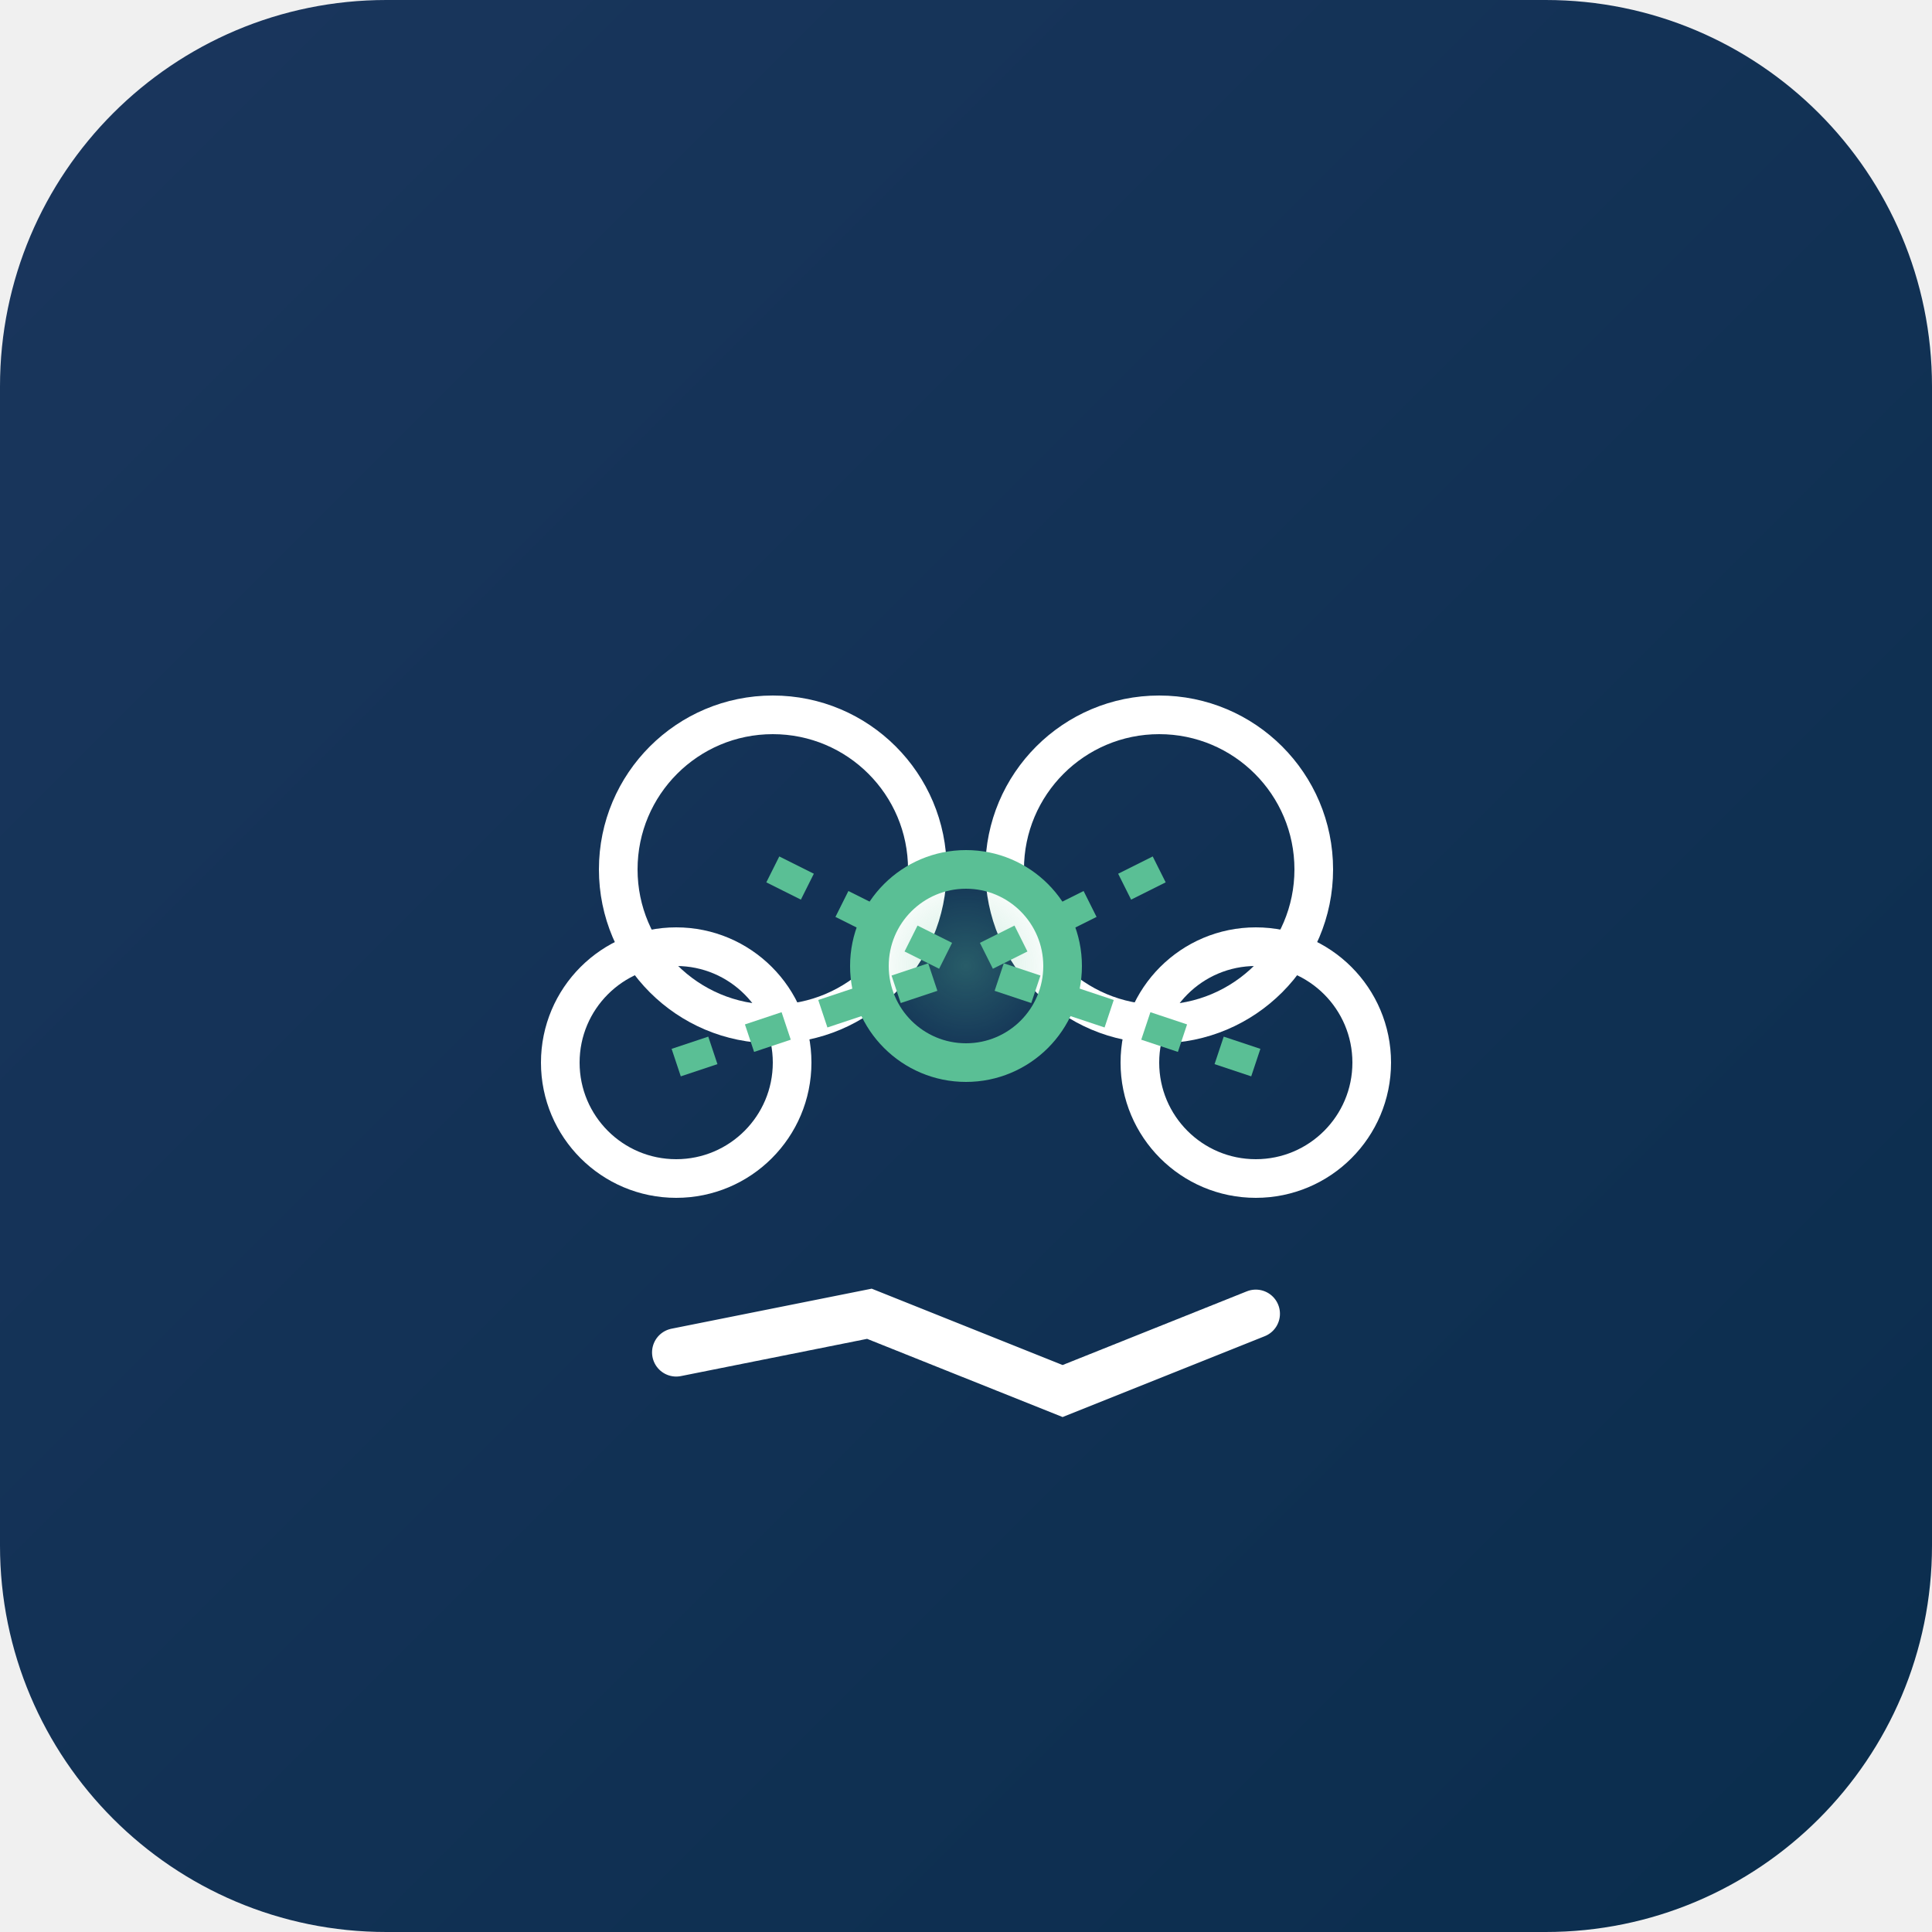
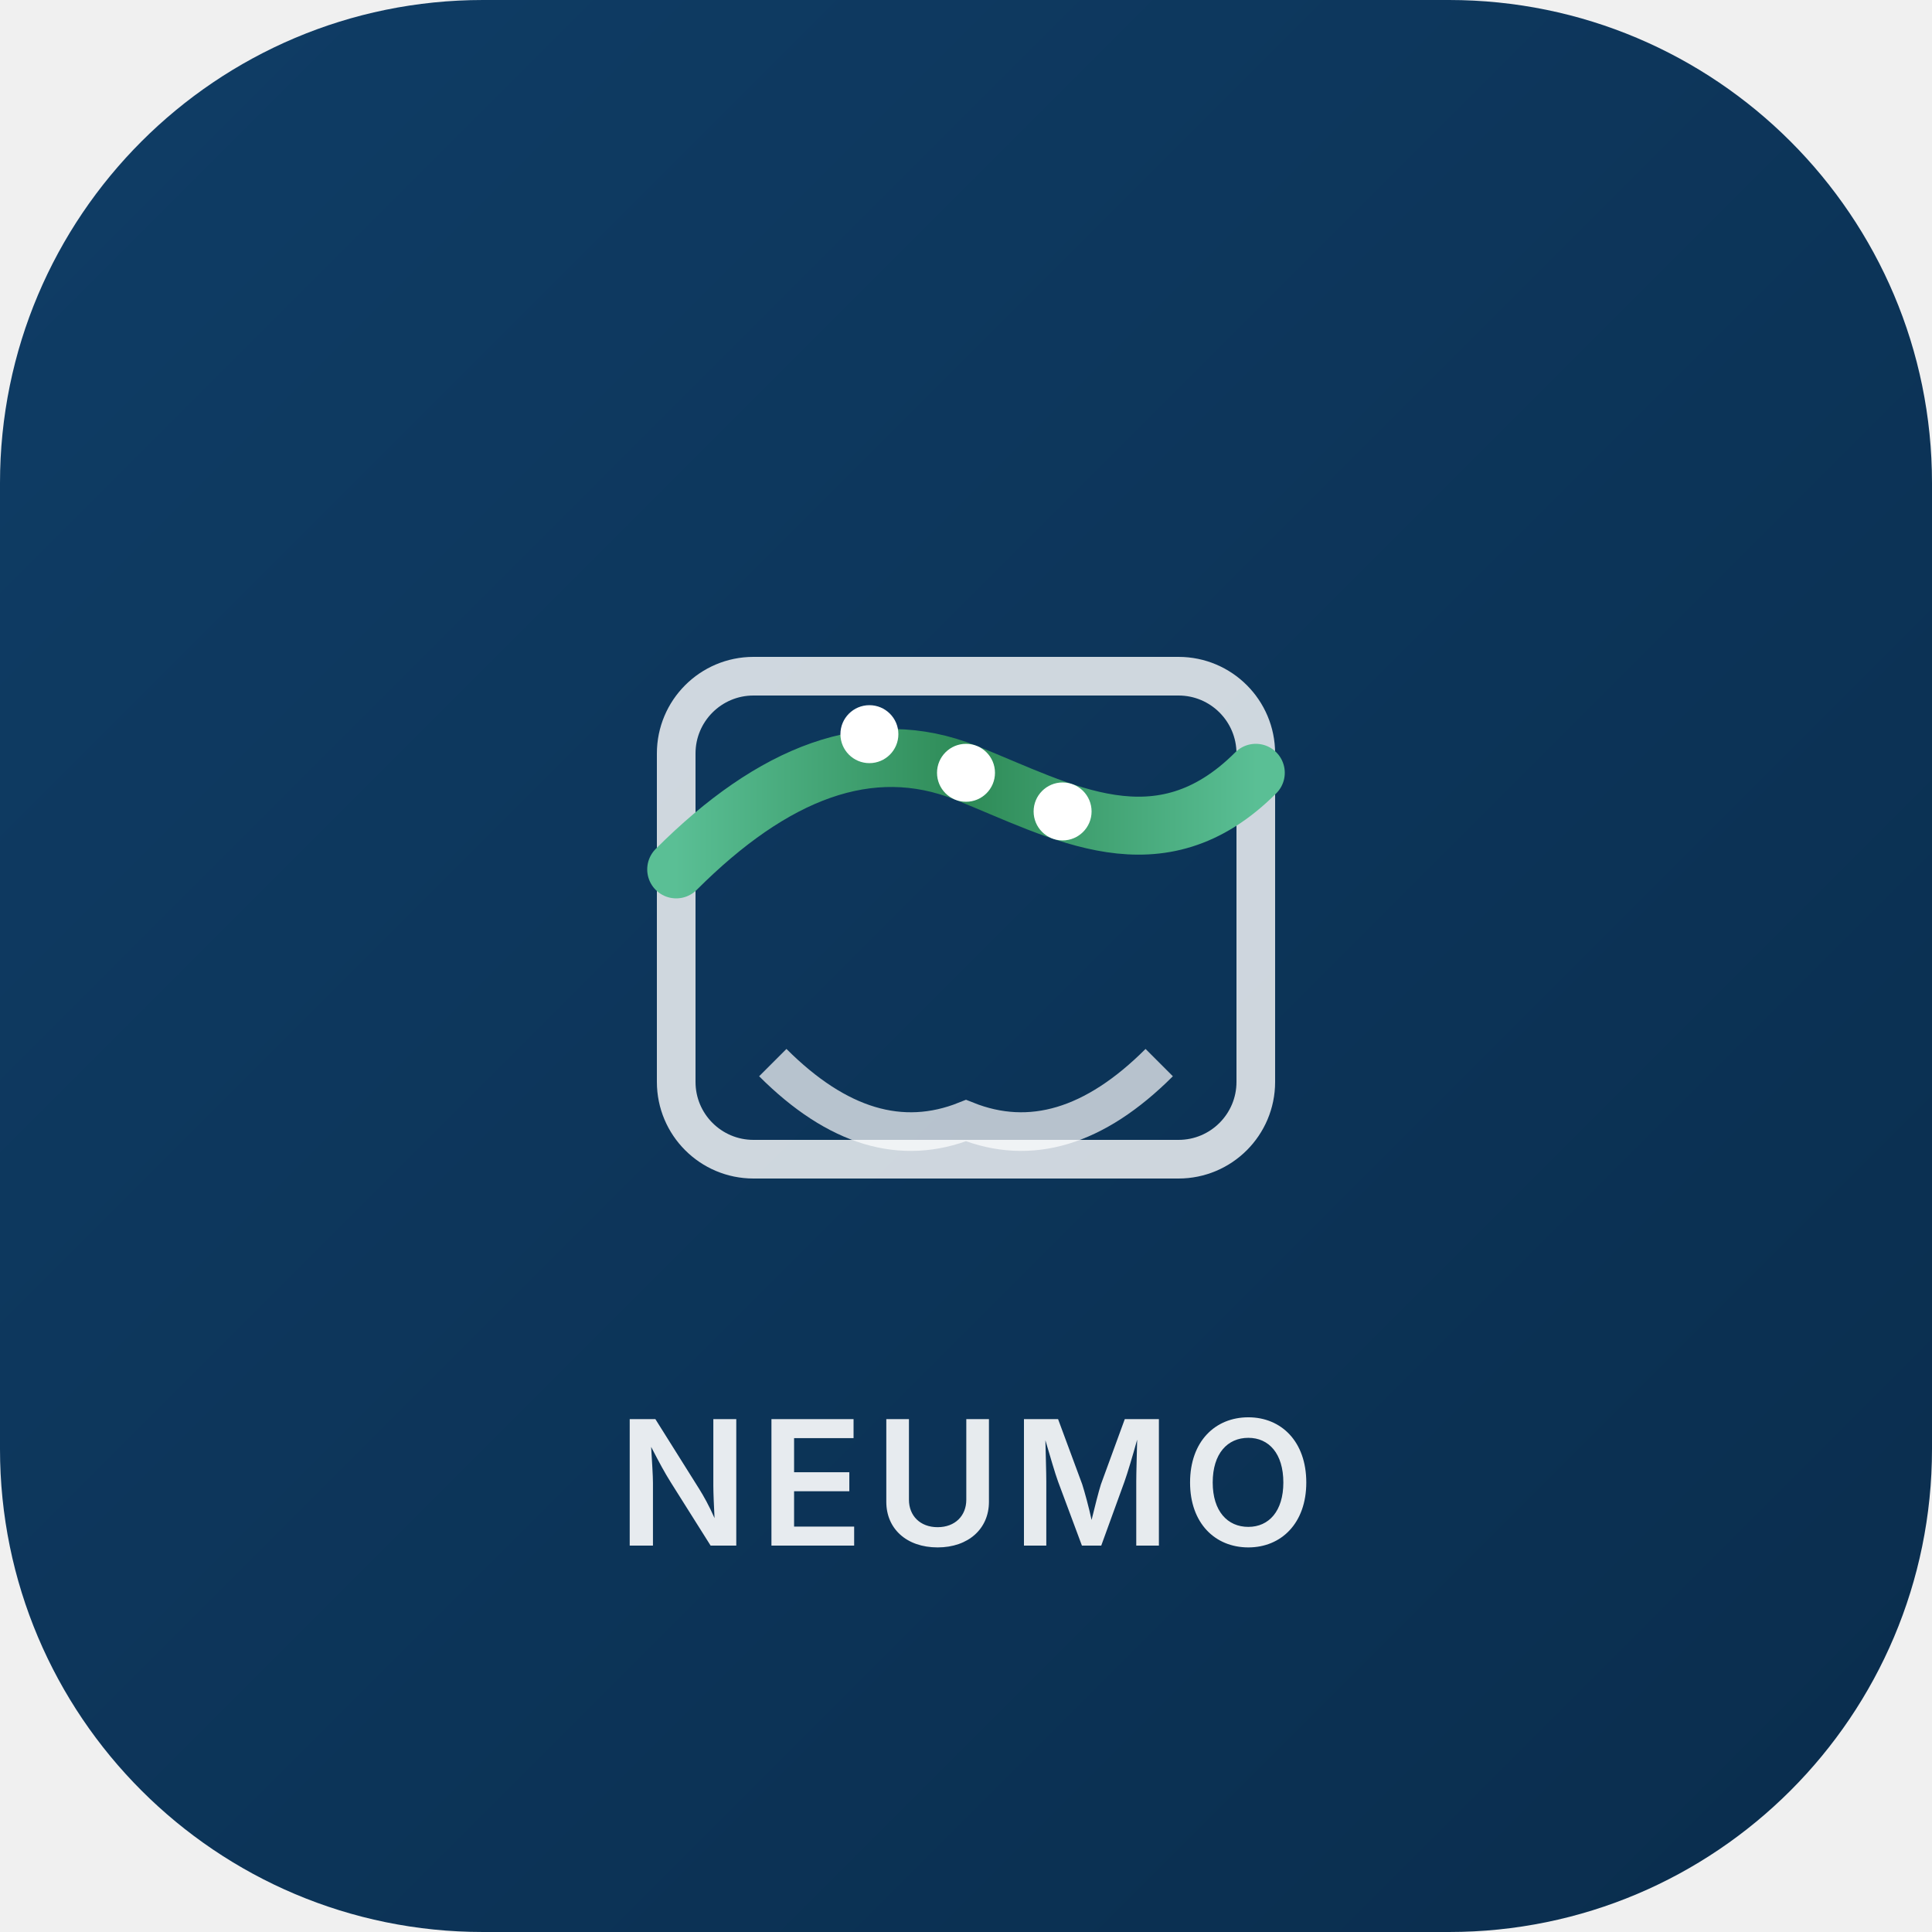
<svg xmlns="http://www.w3.org/2000/svg" viewBox="0 0 100 100">
  <defs>
-     <linearGradient id="aiGrad" x1="0%" y1="0%" x2="100%" y2="100%">
-       <stop offset="0%" stop-color="#1a365d" />
+     <linearGradient id="ultraBg" x1="0%" y1="0%" x2="100%" y2="100%">
+       <stop offset="0%" stop-color="#0f3d66" />
      <stop offset="100%" stop-color="#0a2d4d" />
    </linearGradient>
-     <radialGradient id="glowGrad" cx="50%" cy="50%" r="50%">
-       <stop offset="0%" stop-color="rgba(90, 191, 149, 0.3)" />
-       <stop offset="100%" stop-color="rgba(90, 191, 149, 0)" />
-     </radialGradient>
+     <linearGradient id="dataLine" x1="0%" y1="0%" x2="100%" y2="0%">
+       <stop offset="0%" stop-color="#5ABF95" />
+       <stop offset="50%" stop-color="#2E8B57" />
+       <stop offset="100%" stop-color="#5ABF95" />
+     </linearGradient>
  </defs>
-   <rect width="100" height="100" fill="url(#aiGrad)" rx="20" />
-   <circle cx="40" cy="45" r="8" fill="none" stroke="white" stroke-width="2" />
-   <circle cx="35" cy="55" r="6" fill="none" stroke="white" stroke-width="2" />
-   <circle cx="60" cy="45" r="8" fill="none" stroke="white" stroke-width="2" />
-   <circle cx="65" cy="55" r="6" fill="none" stroke="white" stroke-width="2" />
-   <circle cx="50" cy="50" r="5" fill="url(#glowGrad)" stroke="#5ABF95" stroke-width="2" />
-   <path d="M40 45 L50 50" stroke="#5ABF95" stroke-width="1.5" stroke-dasharray="2,2" />
-   <path d="M60 45 L50 50" stroke="#5ABF95" stroke-width="1.5" stroke-dasharray="2,2" />
-   <path d="M35 55 L50 50" stroke="#5ABF95" stroke-width="1.5" stroke-dasharray="2,2" />
-   <path d="M65 55 L50 50" stroke="#5ABF95" stroke-width="1.5" stroke-dasharray="2,2" />
-   <path d="M35 70 L45 68 L55 72 L65 68" stroke="white" stroke-width="2.5" fill="none" stroke-linecap="round" />
+   <rect width="100" height="100" fill="url(#ultraBg)" rx="25" />
+   <rect x="35" y="35" width="30" height="25" rx="4" fill="none" stroke="white" stroke-width="2" opacity="0.8" />
+   <path d="M35 45             C40 40, 45 38, 50 40             C55 42, 60 45, 65 40" fill="none" stroke="url(#dataLine)" stroke-width="3" stroke-linecap="round" />
+   <circle cx="45" cy="38" r="1.5" fill="white" />
+   <circle cx="50" cy="40" r="1.5" fill="white" />
+   <circle cx="55" cy="42" r="1.5" fill="white" />
+   <path d="M40 55             Q45 60, 50 58             Q55 60, 60 55" fill="none" stroke="white" stroke-width="2" opacity="0.7" />
+   <text x="50" y="80" text-anchor="middle" fill="rgba(255,255,255,0.9)" font-family="'SF Pro Display', -apple-system, sans-serif" font-size="9" font-weight="600" letter-spacing="0.5">NEUMO</text>
</svg>
